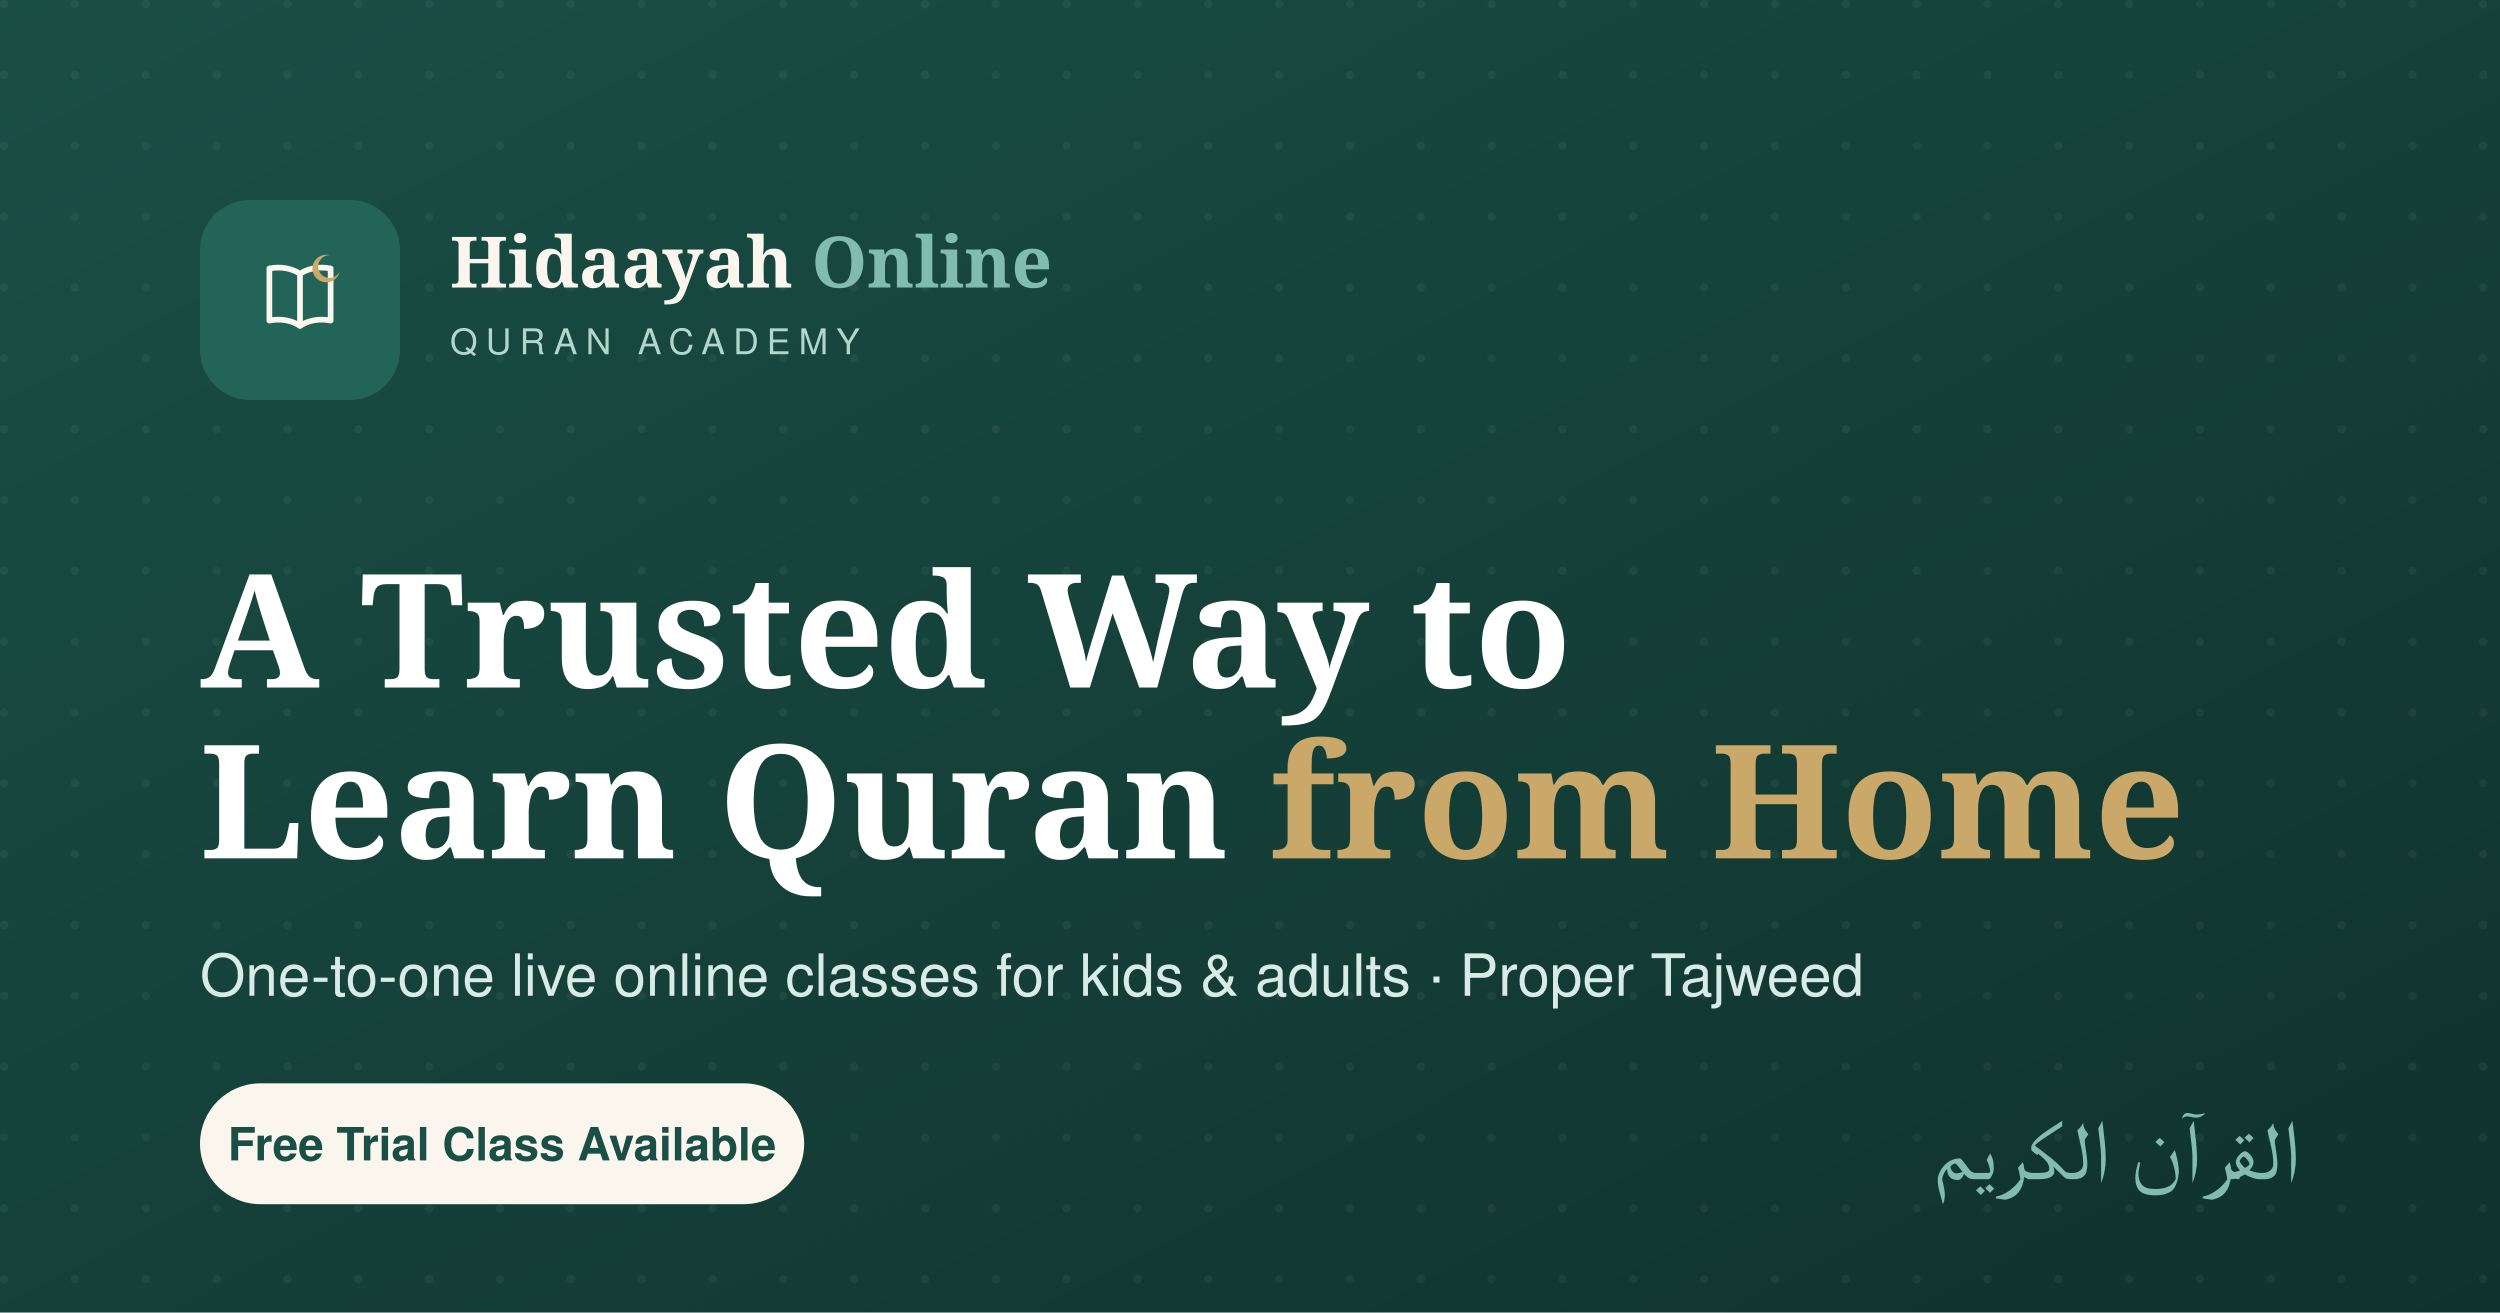
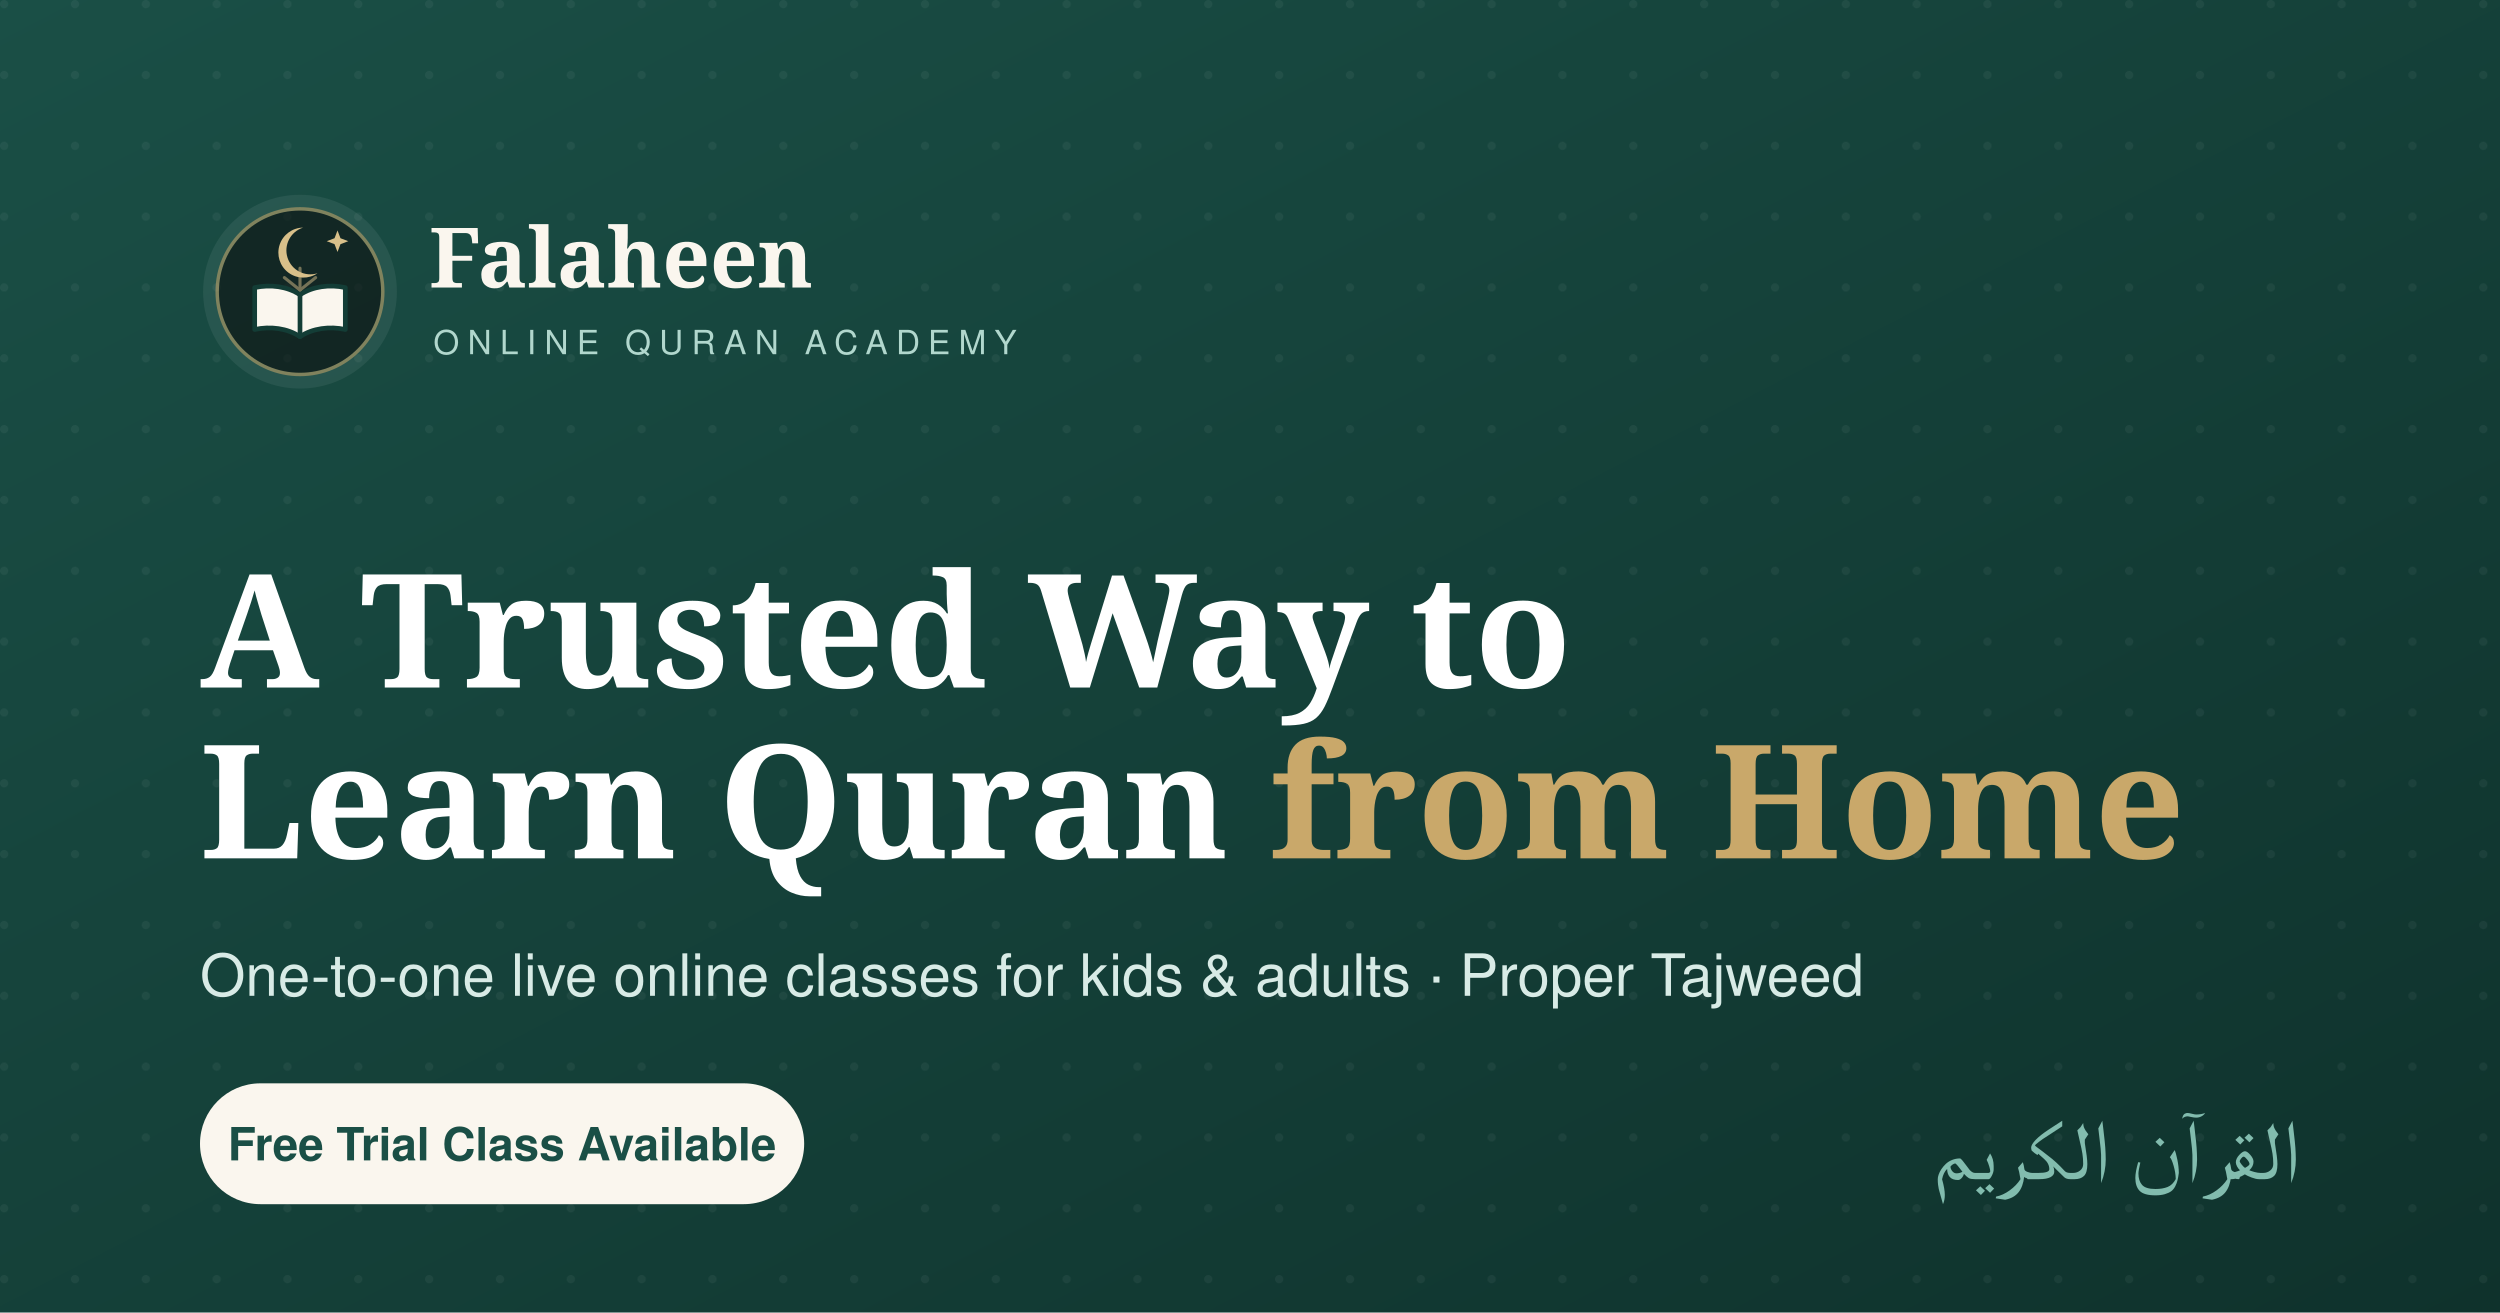
- <svg xmlns="http://www.w3.org/2000/svg" width="1200" height="630" viewBox="0 0 1200 630" role="img" aria-label="Hidaayah Online Quran Academy">
+ <svg xmlns="http://www.w3.org/2000/svg" width="1200" height="630" viewBox="0 0 1200 630" role="img" aria-label="Falaheen Online Quran Academy">
  <defs>
    <linearGradient id="bg" x1="0" y1="0" x2="1" y2="1">
      <stop offset="0" stop-color="#1a4f46" />
      <stop offset="1" stop-color="#0f322c" />
    </linearGradient>
    <pattern id="dots" width="34" height="34" patternUnits="userSpaceOnUse">
      <circle cx="2" cy="2" r="2" fill="#ffffff" opacity="0.05" />
    </pattern>
  </defs>
  <rect width="1200" height="630" fill="url(#bg)" />
  <rect width="1200" height="630" fill="url(#dots)" />
-   <g transform="translate(96 96)">
-     <rect width="96" height="96" rx="24" fill="#226458" />
-     <g transform="translate(48 48) scale(1.05) translate(-32 -32)">
-       <path d="M32 20c-4-2.6-9-3.4-14-2.4v23.8c5-1 10-.2 14 2.4 4-2.6 9-3.4 14-2.4V17.6c-5-1-10-.2-14 2.4Z" fill="none" stroke="#faf6ee" stroke-width="2.6" stroke-linejoin="round" stroke-linecap="round" />
-       <path d="M32 20v23.8" stroke="#faf6ee" stroke-width="2.6" stroke-linecap="round" />
-       <path d="M45.5 11.5a5.2 5.2 0 1 0 4.6 7.6 6.3 6.3 0 1 1-4.6-7.6Z" fill="#c9a86a" />
+   <g transform="translate(96 92) scale(1.5)">
+     <circle cx="32" cy="32" r="31" fill="rgba(255,255,255,0.07)" />
+     <circle cx="32" cy="32" r="26.5" stroke="#c9a86a" stroke-width="1.1" opacity="0.55" />
+     <path d="M33 11.5a8 8 0 1 0 4.6 14.6 6.4 6.4 0 1 1-4.6-14.6Z" fill="#d8c08a" />
+     <path d="M44 12.4l.95 2.5 2.5.95-2.5.95-.95 2.5-.95-2.5-2.5-.95 2.5-.95z" fill="#d8c08a" />
+     <g stroke="#d8c08a" stroke-width="1" stroke-linecap="round" opacity="0.5">
+       <path d="M32 31.5V24.5" />
+       <path d="M32 31.5l-5-4" />
+       <path d="M32 31.5l5-4" />
    </g>
+     <path d="M32 33c-4-2.7-9.5-3.4-14.5-2.3v13.4c5-1.1 10.5-.4 14.5 2.3 4-2.7 9.5-3.4 14.5-2.3V30.7c-5-1.1-10.5-.4-14.5 2.3Z" fill="#faf6ee" stroke="#133d36" stroke-width="1.5" stroke-linejoin="round" />
+     <path d="M32 33v13.4" stroke="#133d36" stroke-width="1.5" stroke-linecap="round" />
  </g>
-   <text x="216" y="138" font-family="Georgia, serif" font-size="34" font-weight="600" fill="#faf6ee">Hidaayah <tspan fill="#82bcae">Online</tspan>
-   </text>
-   <text x="216" y="170" font-family="Helvetica, Arial, sans-serif" font-size="17" letter-spacing="4" fill="#b1d7cd">QURAN ACADEMY</text>
+   <text x="206" y="138" font-family="Georgia, serif" font-size="40" font-weight="600" fill="#faf6ee">Falaheen</text>
+   <text x="208" y="170" font-family="Helvetica, Arial, sans-serif" font-size="16" letter-spacing="4" fill="#b1d7cd">ONLINE QURAN ACADEMY</text>
  <text x="96" y="330" font-family="Georgia, serif" font-size="76" font-weight="600" fill="#ffffff">A Trusted Way to</text>
  <text x="96" y="412" font-family="Georgia, serif" font-size="76" font-weight="600" fill="#ffffff">Learn Quran <tspan fill="#c9a86a">from Home</tspan>
  </text>
  <text x="96" y="478" font-family="Helvetica, Arial, sans-serif" font-size="28" fill="#d8ebe6">One-to-one live online classes for kids &amp; adults · Proper Tajweed</text>
  <g transform="translate(96 520)">
    <rect width="290" height="58" rx="29" fill="#faf6ee" />
    <text x="145" y="37" text-anchor="middle" font-family="Helvetica, Arial, sans-serif" font-size="22" font-weight="700" fill="#1a4f46">Free Trial Class Available</text>
  </g>
  <text x="1104" y="566" text-anchor="end" font-family="Amiri, Georgia, serif" font-size="40" fill="#82bcae">القرآن الكريم</text>
</svg>
